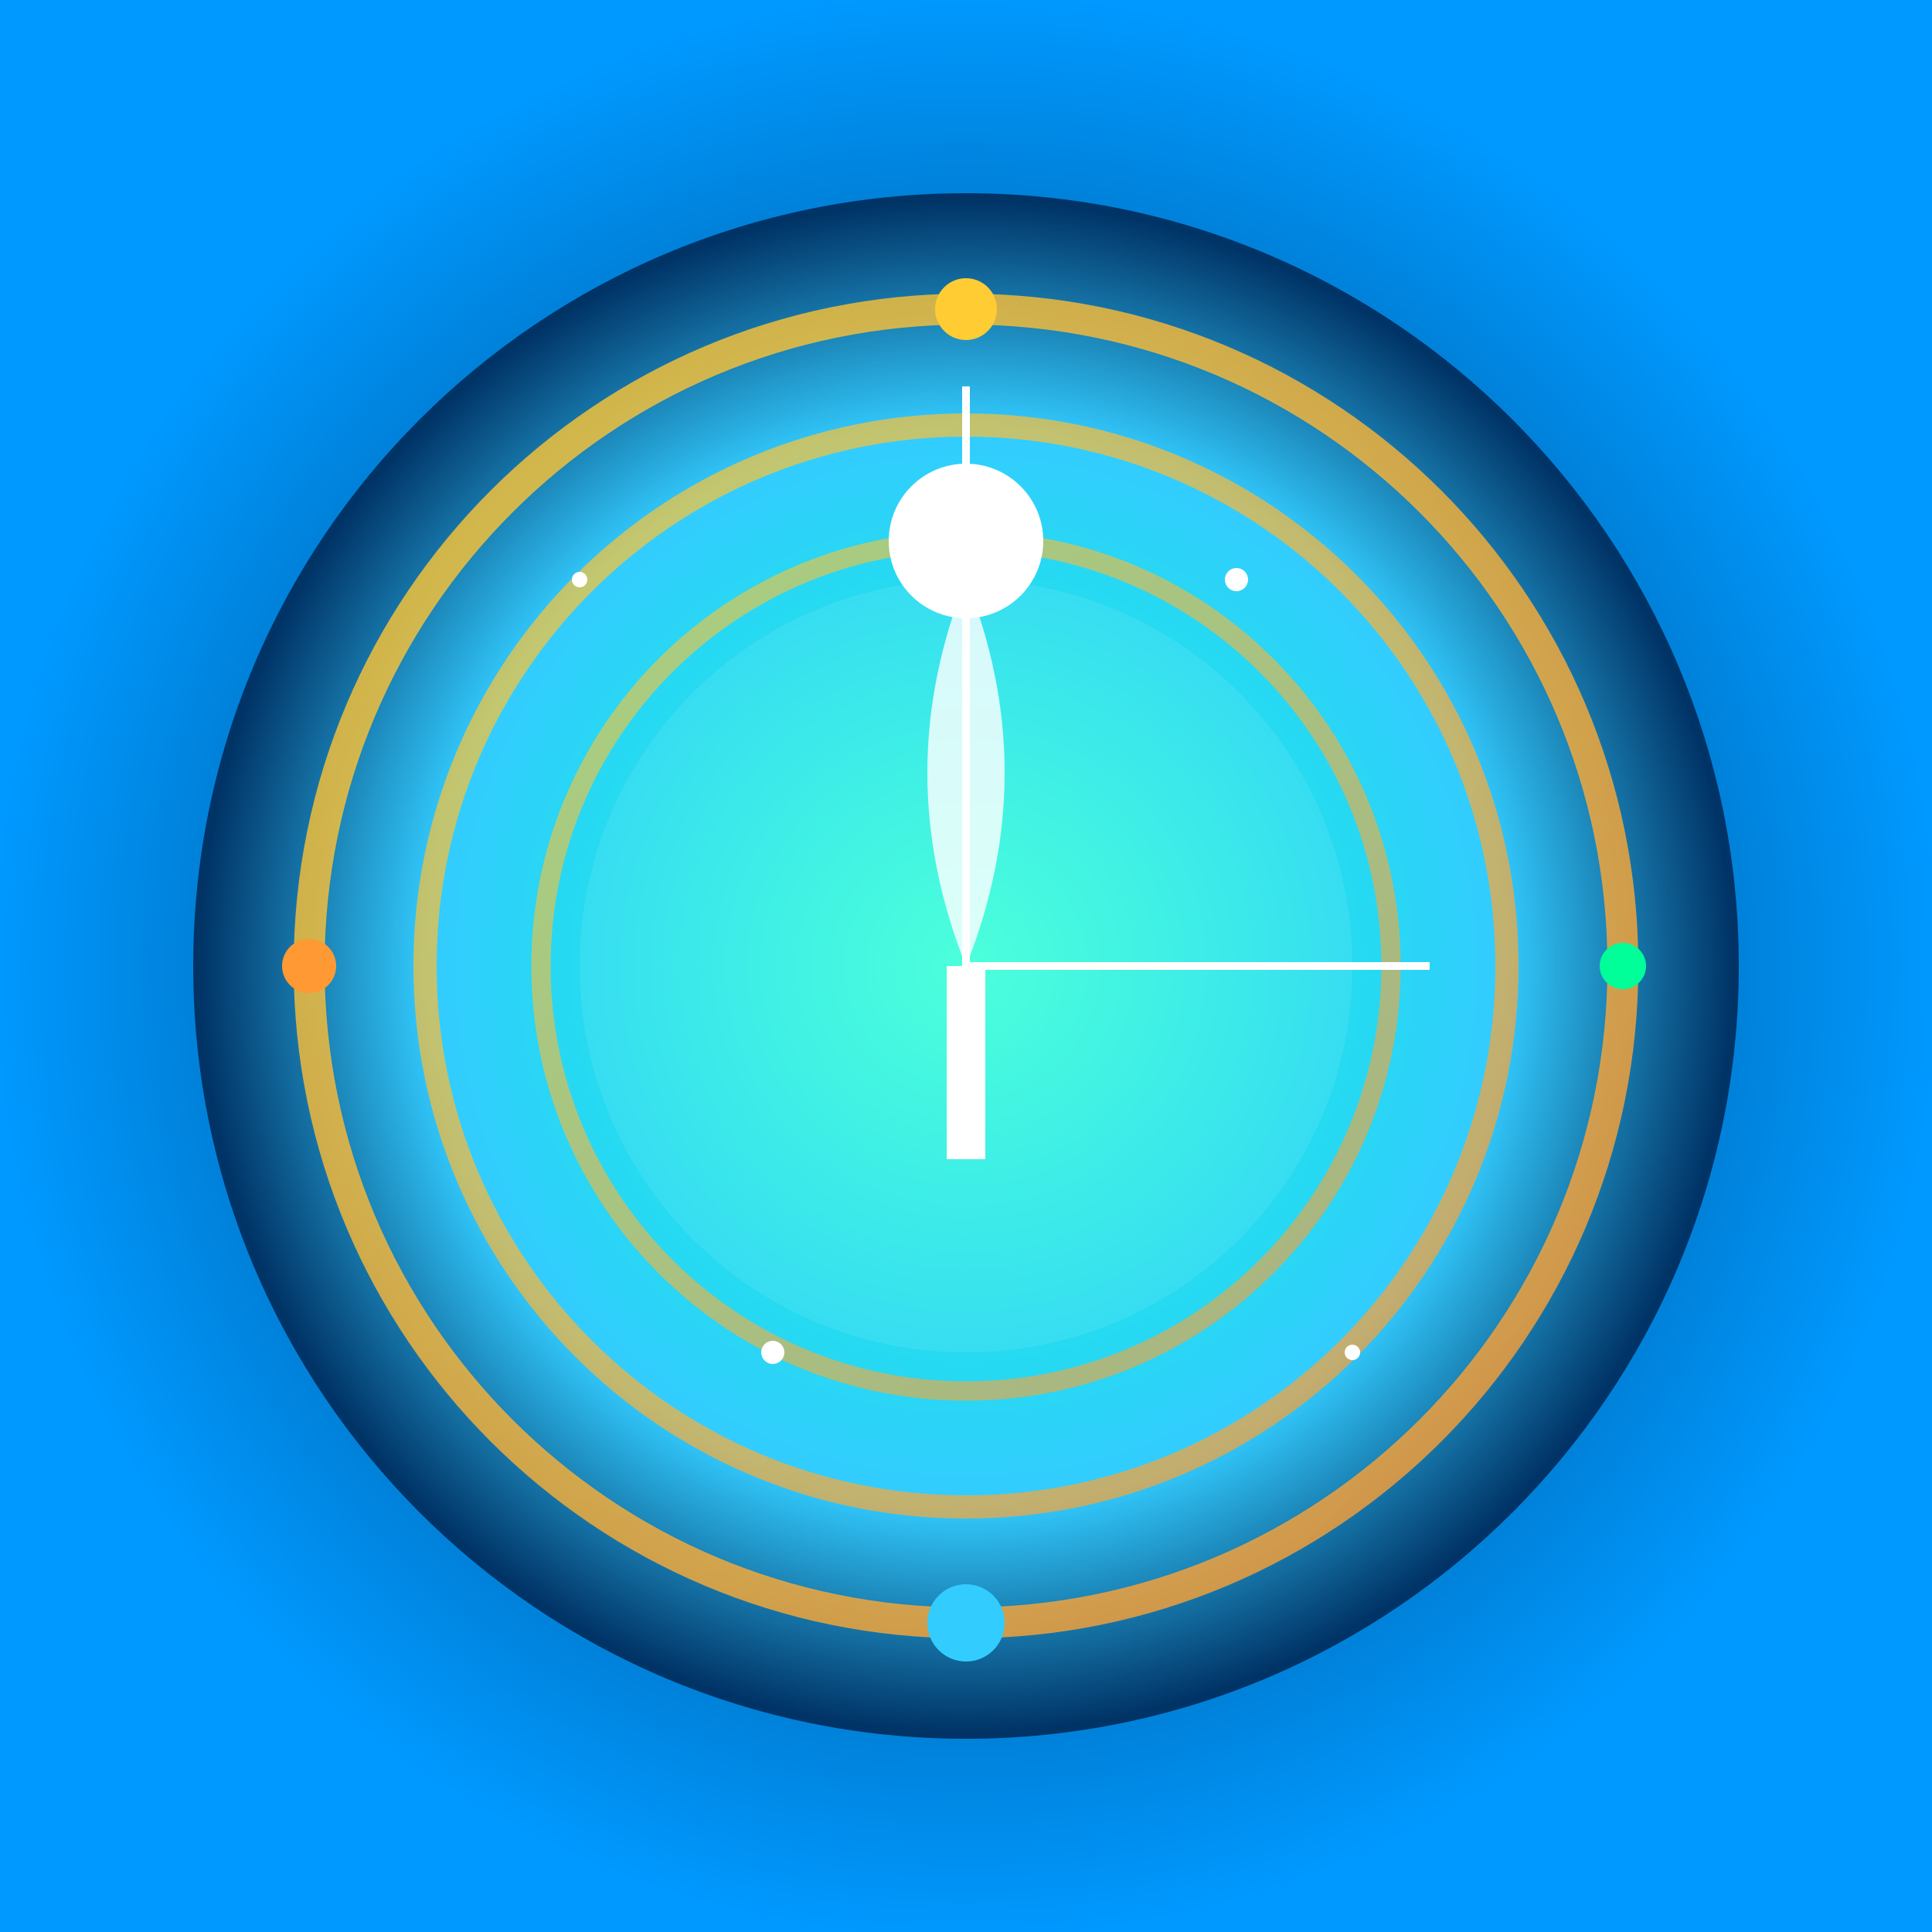
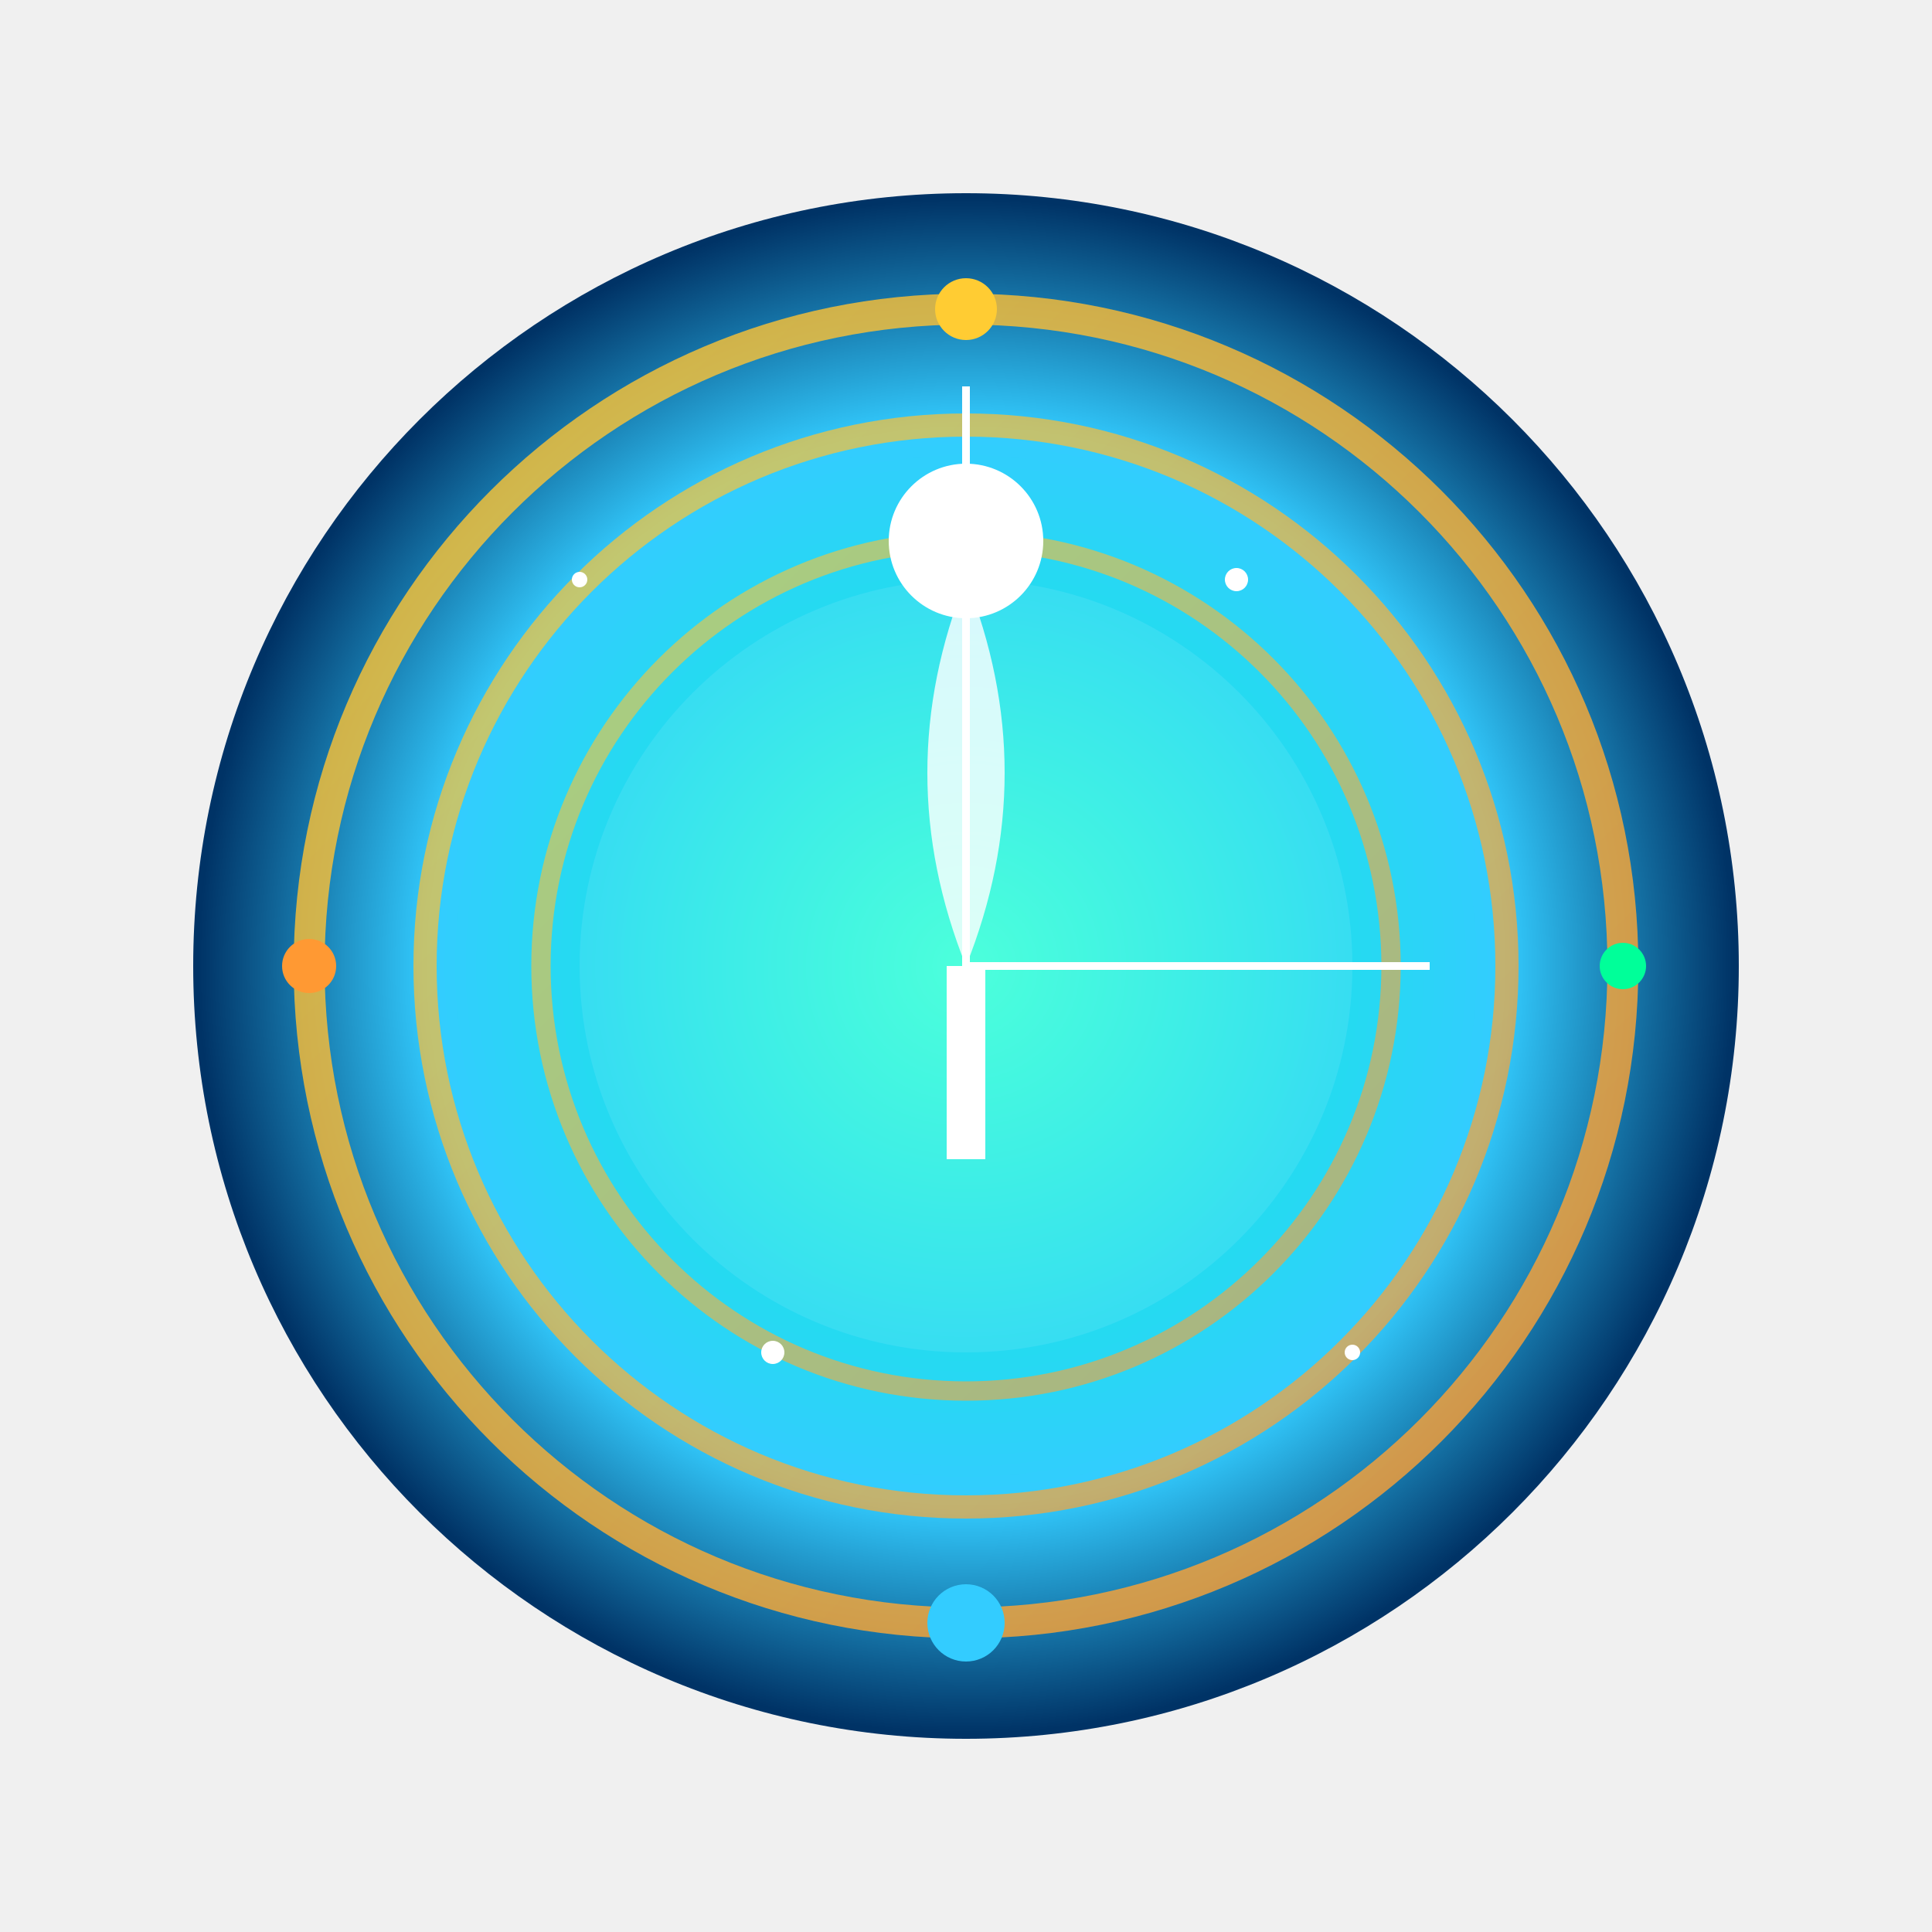
<svg xmlns="http://www.w3.org/2000/svg" viewBox="0 0 500 500" width="500" height="500">
  <defs>
-     <radialGradient id="backgroundGradient" cx="50%" cy="50%" r="50%" fx="50%" fy="50%">
-       <stop offset="0%" stop-color="#00274d" />
-       <stop offset="100%" stop-color="#0099ff" />
-     </radialGradient>
    <radialGradient id="compassGradient" cx="50%" cy="50%" r="50%">
      <stop offset="0%" stop-color="#00ffcc" />
      <stop offset="70%" stop-color="#33ccff" />
      <stop offset="100%" stop-color="#003366" />
    </radialGradient>
    <linearGradient id="ringGradient" x1="0%" y1="0%" x2="100%" y2="100%">
      <stop offset="0%" stop-color="#ffcc33" />
      <stop offset="100%" stop-color="#ff9933" />
    </linearGradient>
    <radialGradient id="glowGradient" cx="50%" cy="50%" r="70%">
      <stop offset="0%" stop-color="#ffffff" stop-opacity="0.5" />
      <stop offset="100%" stop-color="#ffffff" stop-opacity="0" />
    </radialGradient>
  </defs>
-   <rect width="500" height="500" fill="url(#backgroundGradient)" />
  <circle cx="250" cy="250" r="200" fill="url(#compassGradient)" />
-   <circle cx="250" cy="250" r="170" stroke="url(#ringGradient)" stroke-width="8" fill="none" opacity="0.8" />
-   <circle cx="250" cy="250" r="140" stroke="url(#ringGradient)" stroke-width="6" fill="none" opacity="0.7" />
-   <circle cx="250" cy="250" r="110" stroke="url(#ringGradient)" stroke-width="5" fill="none" opacity="0.6" />
-   <circle cx="250" cy="250" r="100" fill="url(#glowGradient)" opacity="0.6" />
-   <path d="M250 150 Q230 200 250 250 Q270 200 250 150 Z" fill="#ffffff" opacity="0.8" />
-   <rect x="245" y="250" width="10" height="50" fill="#ffffff" />
+   <circle cx="250" cy="250" r="170" stroke="url(#ringGradient)" stroke-width="8" fill="none" opacity="0.8">
+     <animateTransform attributeName="transform" type="rotate" from="0 250 250" to="360 250 250" dur="12s" repeatCount="indefinite" />
+   </circle>
+   <circle cx="250" cy="250" r="140" stroke="url(#ringGradient)" stroke-width="6" fill="none" opacity="0.7">
+     <animateTransform attributeName="transform" type="rotate" from="360 250 250" to="0 250 250" dur="10s" repeatCount="indefinite" />
+   </circle>
+   <circle cx="250" cy="250" r="110" stroke="url(#ringGradient)" stroke-width="5" fill="none" opacity="0.6">
+     <animateTransform attributeName="transform" type="rotate" from="0 250 250" to="360 250 250" dur="8s" repeatCount="indefinite" />
+   </circle>
+   <circle cx="250" cy="250" r="100" fill="url(#glowGradient)" opacity="0.6">
+     <animate attributeName="r" from="90" to="110" dur="4s" repeatCount="indefinite" />
+     <animate attributeName="opacity" from="0.4" to="0.6" dur="4s" repeatCount="indefinite" />
+   </circle>
+   <path d="M250 150 Q230 200 250 250 Q270 200 250 150 Z" fill="#ffffff" opacity="0.8">
+     <animateTransform attributeName="transform" type="rotate" from="0 250 250" to="360 250 250" dur="15s" repeatCount="indefinite" />
+   </path>
+   <rect x="245" y="250" width="10" height="50" fill="#ffffff">
+     <animate attributeName="y" from="250" to="260" dur="2s" repeatCount="indefinite" />
+   </rect>
  <circle cx="250" cy="140" r="20" fill="#ffffff" />
-   <circle cx="250" cy="80" r="8" fill="#ffcc33" />
-   <circle cx="420" cy="250" r="6" fill="#00ff99" />
-   <circle cx="250" cy="420" r="10" fill="#33ccff" />
-   <circle cx="80" cy="250" r="7" fill="#ff9933" />
-   <circle cx="320" cy="150" r="3" fill="#ffffff" />
-   <circle cx="200" cy="350" r="3" fill="#ffffff" />
-   <circle cx="150" cy="150" r="2" fill="#ffffff" />
-   <circle cx="350" cy="350" r="2" fill="#ffffff" />
-   <line x1="250" y1="250" x2="250" y2="100" stroke="#ffffff" stroke-width="2" />
-   <line x1="250" y1="250" x2="370" y2="250" stroke="#ffffff" stroke-width="2" />
+   <circle cx="250" cy="80" r="8" fill="#ffcc33">
+     <animateTransform attributeName="transform" type="rotate" from="0 250 250" to="360 250 250" dur="6s" repeatCount="indefinite" />
+   </circle>
+   <circle cx="420" cy="250" r="6" fill="#00ff99">
+     <animateTransform attributeName="transform" type="rotate" from="360 250 250" to="0 250 250" dur="6s" repeatCount="indefinite" />
+   </circle>
+   <circle cx="250" cy="420" r="10" fill="#33ccff">
+     <animateTransform attributeName="transform" type="rotate" from="180 250 250" to="540 250 250" dur="6s" repeatCount="indefinite" />
+   </circle>
+   <circle cx="80" cy="250" r="7" fill="#ff9933">
+     <animateTransform attributeName="transform" type="rotate" from="540 250 250" to="180 250 250" dur="6s" repeatCount="indefinite" />
+   </circle>
+   <circle cx="320" cy="150" r="3" fill="#ffffff">
+     <animate attributeName="r" from="2" to="4" dur="1.5s" repeatCount="indefinite" />
+   </circle>
+   <circle cx="200" cy="350" r="3" fill="#ffffff">
+     <animate attributeName="r" from="2" to="4" dur="1.5s" repeatCount="indefinite" />
+   </circle>
+   <circle cx="150" cy="150" r="2" fill="#ffffff">
+     <animate attributeName="r" from="1" to="3" dur="1.5s" repeatCount="indefinite" />
+   </circle>
+   <circle cx="350" cy="350" r="2" fill="#ffffff">
+     <animate attributeName="r" from="1" to="3" dur="1.5s" repeatCount="indefinite" />
+   </circle>
+   <line x1="250" y1="250" x2="250" y2="100" stroke="#ffffff" stroke-width="2">
+     <animateTransform attributeName="transform" type="rotate" from="0 250 250" to="360 250 250" dur="5s" repeatCount="indefinite" />
+   </line>
+   <line x1="250" y1="250" x2="370" y2="250" stroke="#ffffff" stroke-width="2">
+     <animateTransform attributeName="transform" type="rotate" from="360 250 250" to="0 250 250" dur="5s" repeatCount="indefinite" />
+   </line>
</svg>
